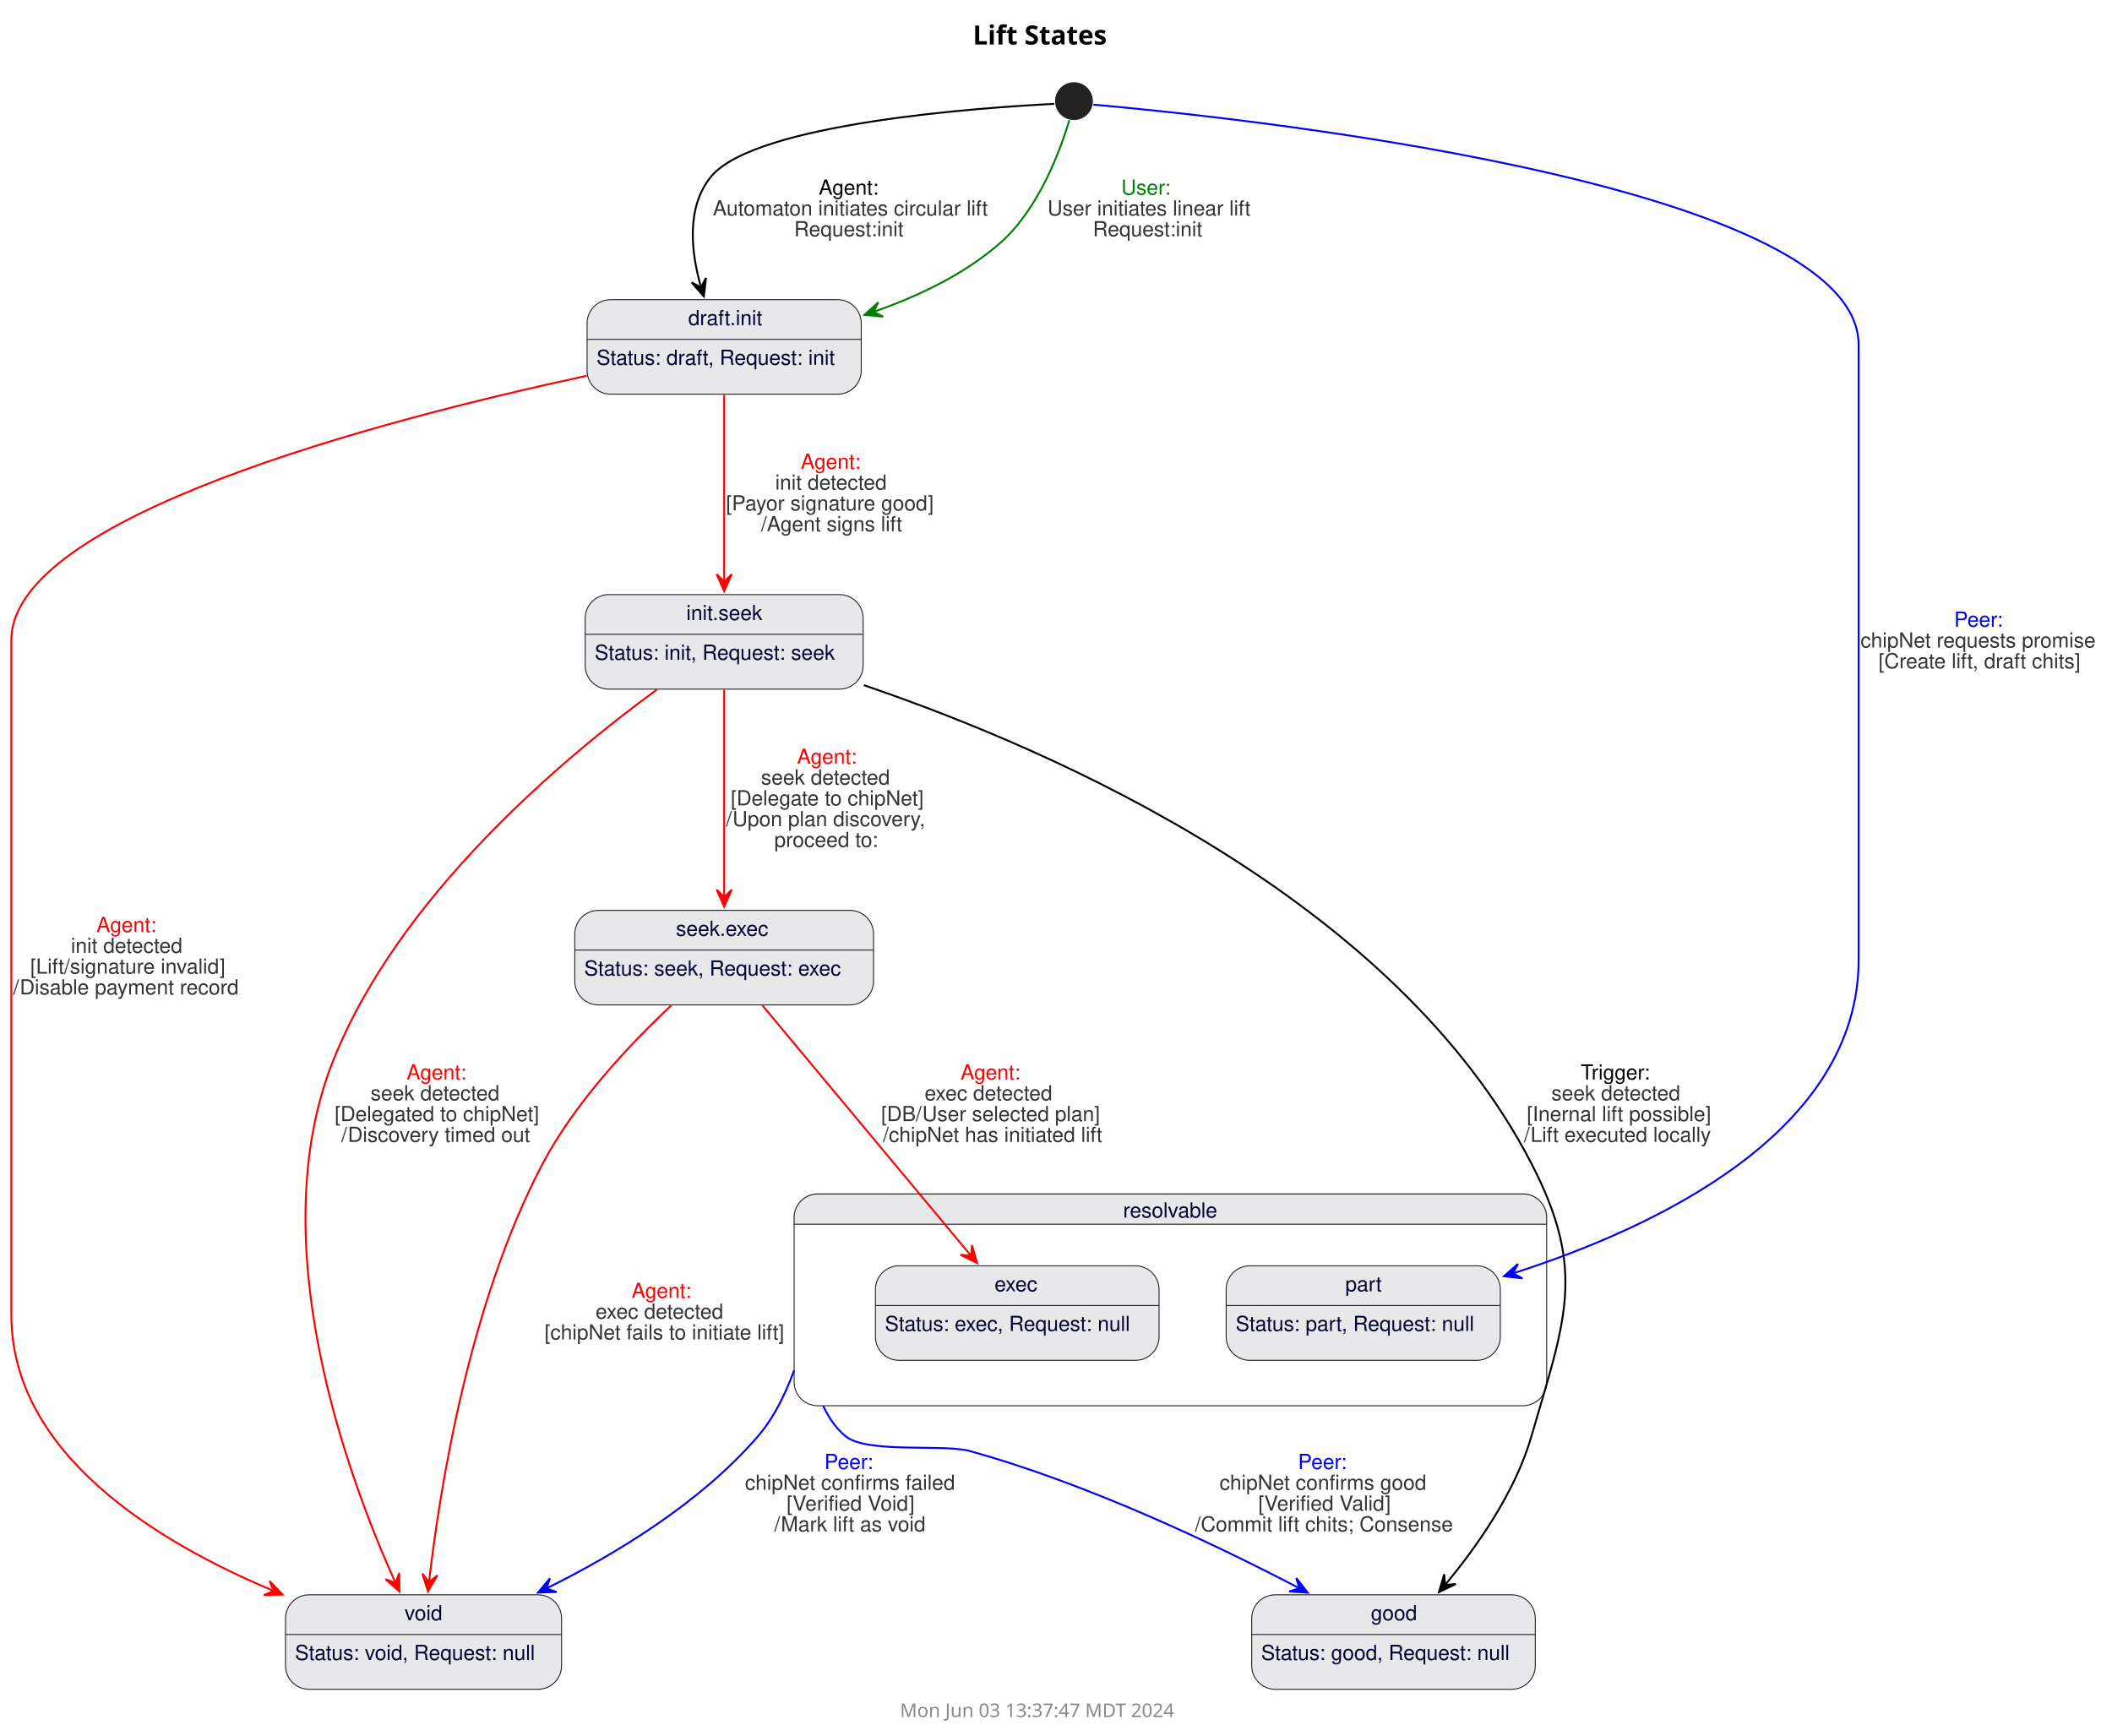
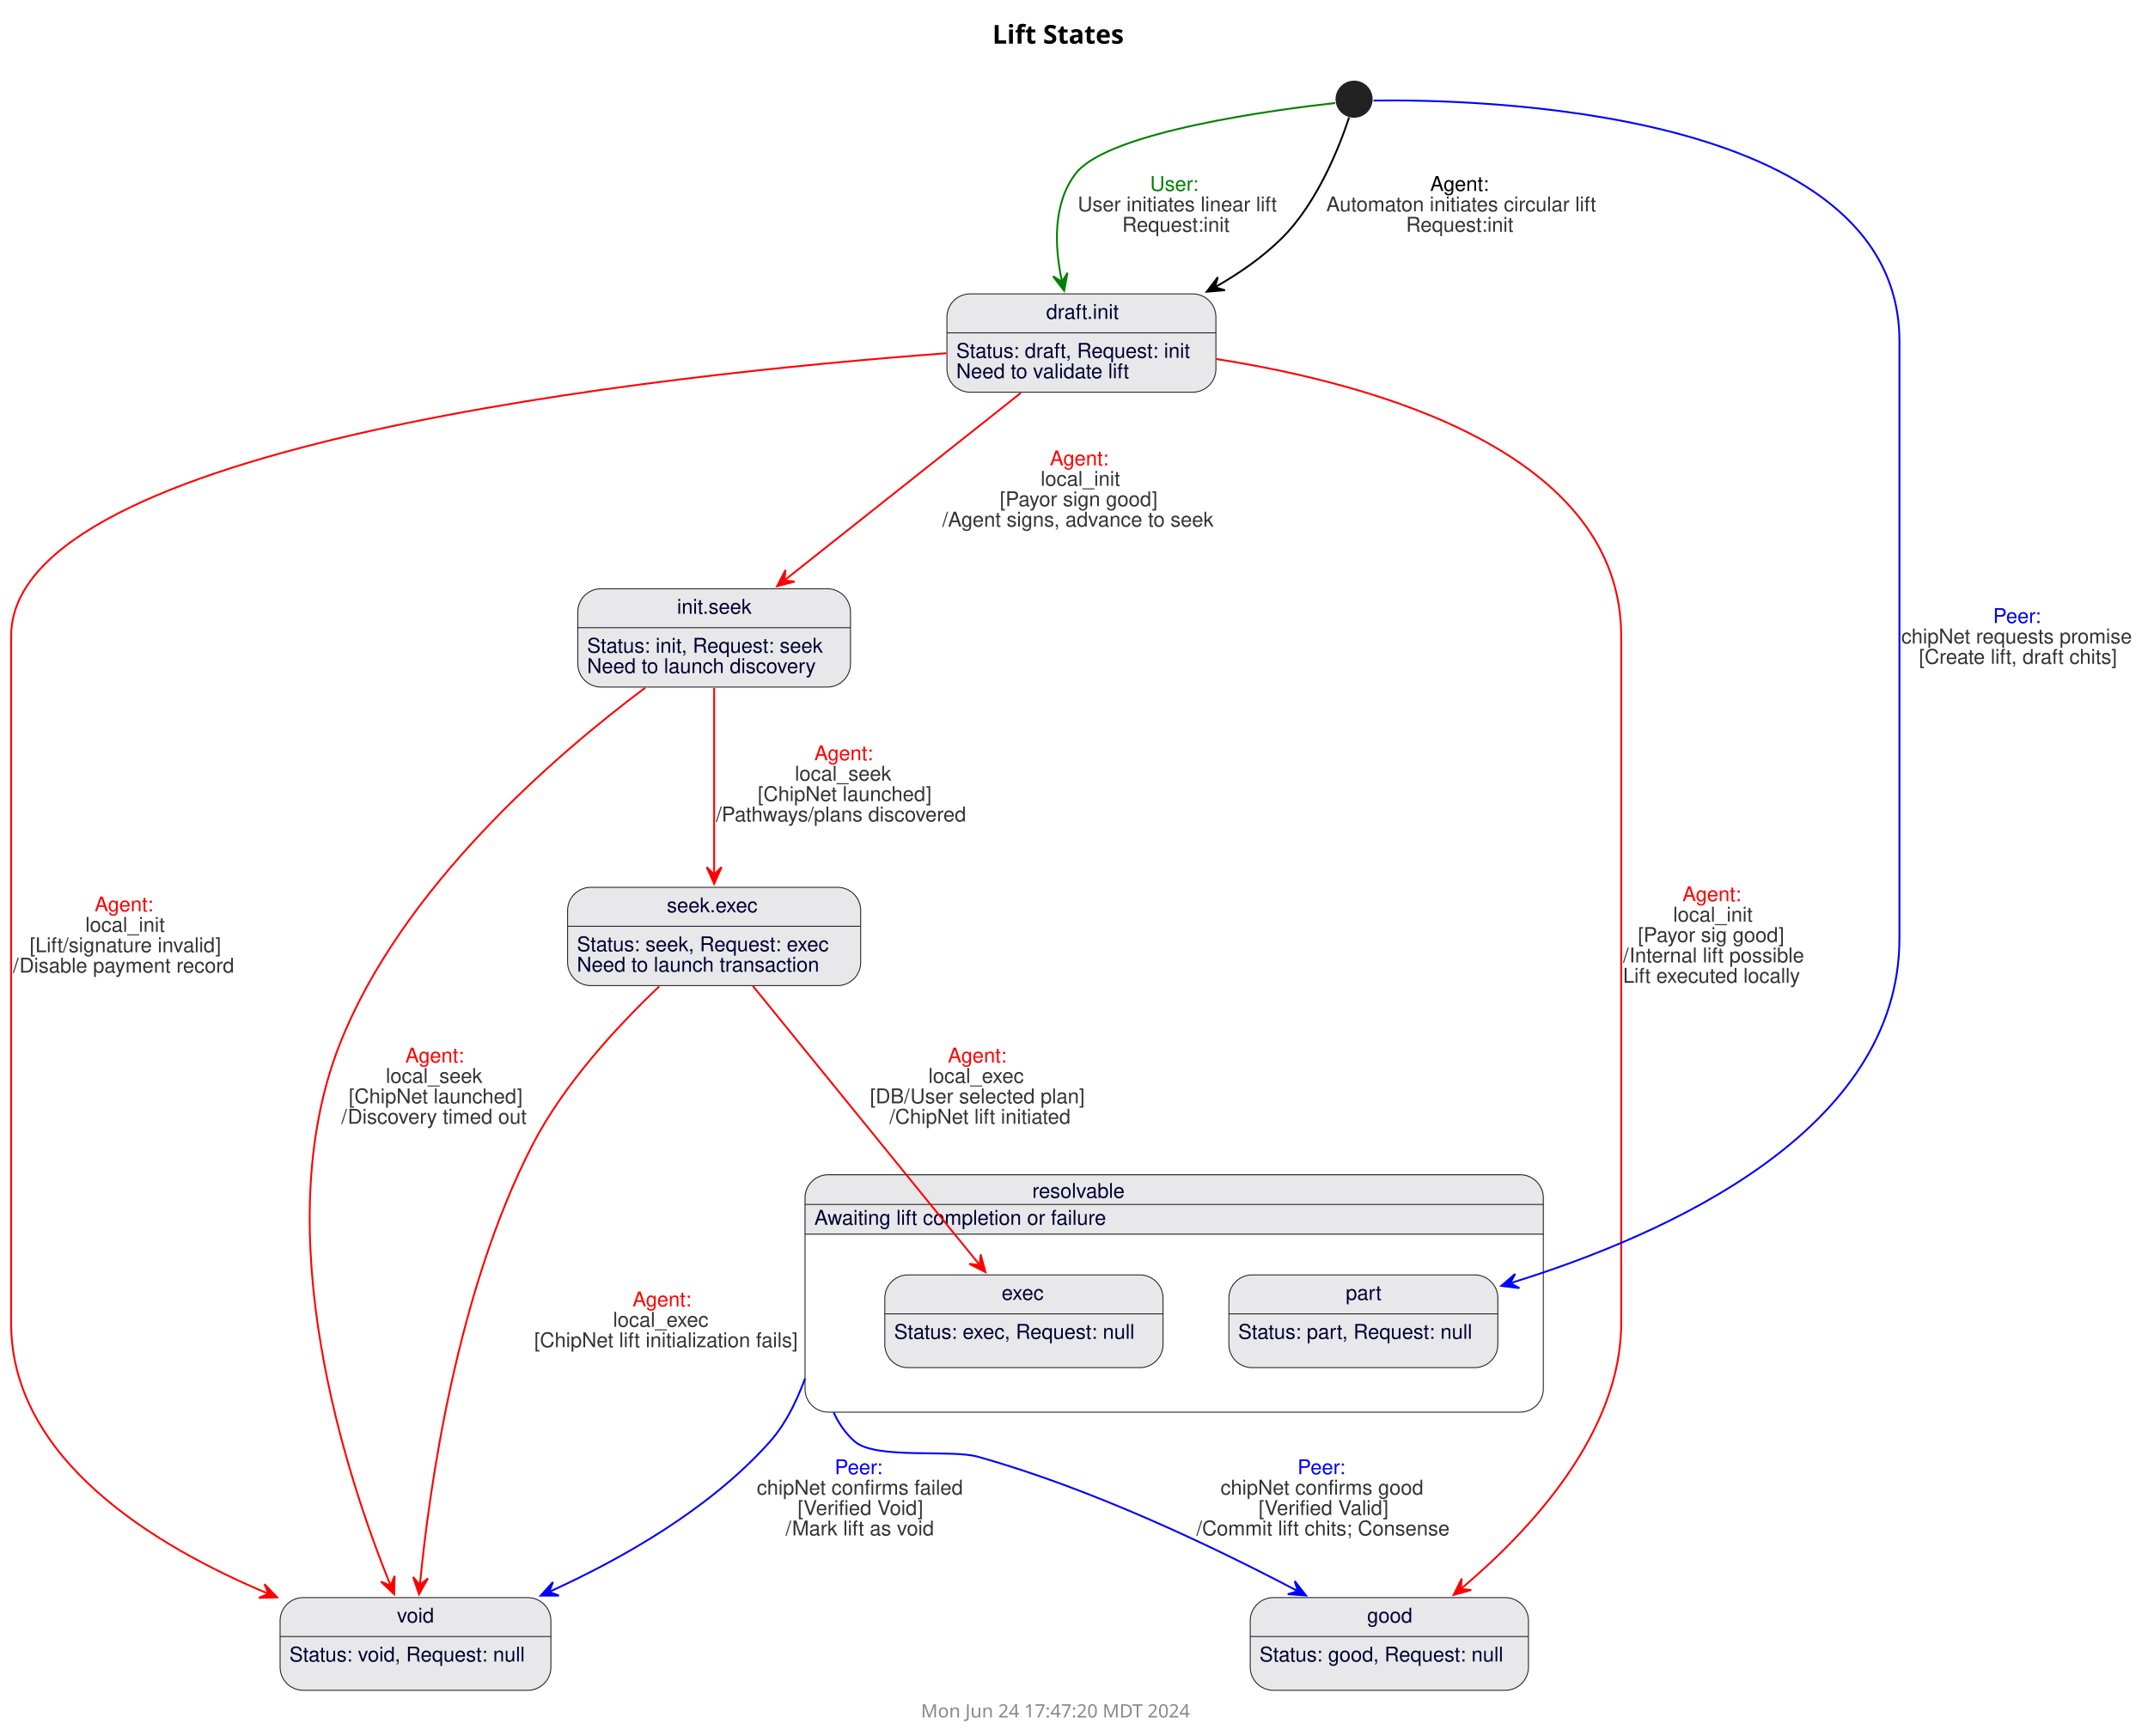
- <svg xmlns="http://www.w3.org/2000/svg" contentStyleType="text/css" height="918px" preserveAspectRatio="none" style="width:1117px;height:918px;background:#FFFFFF;" version="1.1" viewBox="0 0 1117 918" width="1117px" zoomAndPan="magnify">
+ <svg xmlns="http://www.w3.org/2000/svg" contentStyleType="text/css" height="936px" preserveAspectRatio="none" style="width:1158px;height:936px;background:#FFFFFF;" version="1.1" viewBox="0 0 1158 936" width="1158px" zoomAndPan="magnify">
  <defs />
  <g>
-     <text fill="#000000" font-family="sans-serif" font-size="14" font-weight="bold" lengthAdjust="spacing" textLength="74" x="514.5" y="23.535">Lift States</text>
+     <text fill="#000000" font-family="sans-serif" font-size="14" font-weight="bold" lengthAdjust="spacing" textLength="74" x="535" y="23.535">Lift States</text>
    <g id="cluster_resolvable">
-       <path d="M432.5,631.488 L805.5,631.488 A12.5,12.5 0 0 1 818,643.988 L818,647.488 L420,647.488 L420,643.988 A12.5,12.5 0 0 1 432.5,631.488 " fill="#E8E8EA" style="stroke:#E8E8EA;stroke-width:1.0;" />
-       <rect fill="none" height="112" rx="12.5" ry="12.5" style="stroke:#202024;stroke-width:0.5;" width="398" x="420" y="631.488" />
-       <line style="stroke:#202024;stroke-width:0.5;" x1="420" x2="818" y1="647.488" y2="647.488" />
-       <text fill="#000033" font-family="Helvetica" font-size="11" lengthAdjust="spacing" textLength="50" x="594" y="643.958">resolvable</text>
+       <path d="M446.5,633.488 L819.5,633.488 A12.5,12.5 0 0 1 832,645.988 L832,665.488 L434,665.488 L434,645.988 A12.5,12.5 0 0 1 446.5,633.488 " fill="#E8E8EA" style="stroke:#E8E8EA;stroke-width:1.0;" />
+       <rect fill="none" height="128" rx="12.5" ry="12.5" style="stroke:#202024;stroke-width:0.5;" width="398" x="434" y="633.488" />
+       <line style="stroke:#202024;stroke-width:0.5;" x1="434" x2="832" y1="665.488" y2="665.488" />
+       <line style="stroke:#202024;stroke-width:0.5;" x1="434" x2="832" y1="649.488" y2="649.488" />
+       <text fill="#000033" font-family="Helvetica" font-size="11" lengthAdjust="spacing" textLength="50" x="556.5" y="645.958">resolvable</text>
+       <text fill="#000033" font-family="Helvetica" font-size="11" lengthAdjust="spacing" textLength="153" x="439" y="660.458">Awaiting lift completion or failure</text>
    </g>
    <g id="resolvable.exec">
-       <rect fill="#E8E8EA" height="50" rx="12.5" ry="12.5" style="stroke:#202024;stroke-width:0.5;" width="150" x="463" y="669.488" />
-       <line style="stroke:#202024;stroke-width:0.5;" x1="463" x2="613" y1="690.488" y2="690.488" />
-       <text fill="#000033" font-family="Helvetica" font-size="11" lengthAdjust="spacing" textLength="24" x="526" y="682.958">exec</text>
-       <text fill="#000033" font-family="Helvetica" font-size="11" lengthAdjust="spacing" textLength="130" x="468" y="703.958">Status: exec, Request: null</text>
+       <rect fill="#E8E8EA" height="50" rx="12.5" ry="12.5" style="stroke:#202024;stroke-width:0.5;" width="150" x="477" y="687.488" />
+       <line style="stroke:#202024;stroke-width:0.5;" x1="477" x2="627" y1="708.488" y2="708.488" />
+       <text fill="#000033" font-family="Helvetica" font-size="11" lengthAdjust="spacing" textLength="24" x="540" y="700.958">exec</text>
+       <text fill="#000033" font-family="Helvetica" font-size="11" lengthAdjust="spacing" textLength="130" x="482" y="721.958">Status: exec, Request: null</text>
    </g>
    <g id="resolvable.part">
-       <rect fill="#E8E8EA" height="50" rx="12.5" ry="12.5" style="stroke:#202024;stroke-width:0.5;" width="145" x="648.5" y="669.488" />
-       <line style="stroke:#202024;stroke-width:0.5;" x1="648.5" x2="793.5" y1="690.488" y2="690.488" />
-       <text fill="#000033" font-family="Helvetica" font-size="11" lengthAdjust="spacing" textLength="19" x="711.5" y="682.958">part</text>
-       <text fill="#000033" font-family="Helvetica" font-size="11" lengthAdjust="spacing" textLength="125" x="653.5" y="703.958">Status: part, Request: null</text>
+       <rect fill="#E8E8EA" height="50" rx="12.5" ry="12.5" style="stroke:#202024;stroke-width:0.5;" width="145" x="662.5" y="687.488" />
+       <line style="stroke:#202024;stroke-width:0.5;" x1="662.5" x2="807.5" y1="708.488" y2="708.488" />
+       <text fill="#000033" font-family="Helvetica" font-size="11" lengthAdjust="spacing" textLength="19" x="725.5" y="700.958">part</text>
+       <text fill="#000033" font-family="Helvetica" font-size="11" lengthAdjust="spacing" textLength="125" x="667.5" y="721.958">Status: part, Request: null</text>
    </g>
    <g id="draftInit">
-       <rect fill="#E8E8EA" height="50" rx="12.5" ry="12.5" style="stroke:#202024;stroke-width:0.5;" width="145" x="310.5" y="158.488" />
-       <line style="stroke:#202024;stroke-width:0.5;" x1="310.5" x2="455.5" y1="179.488" y2="179.488" />
-       <text fill="#000033" font-family="Helvetica" font-size="11" lengthAdjust="spacing" textLength="38" x="364" y="171.958">draft.init</text>
-       <text fill="#000033" font-family="Helvetica" font-size="11" lengthAdjust="spacing" textLength="125" x="315.5" y="192.958">Status: draft, Request: init</text>
+       <rect fill="#E8E8EA" height="53" rx="12.5" ry="12.5" style="stroke:#202024;stroke-width:0.5;" width="145" x="510.5" y="158.488" />
+       <line style="stroke:#202024;stroke-width:0.5;" x1="510.5" x2="655.5" y1="179.488" y2="179.488" />
+       <text fill="#000033" font-family="Helvetica" font-size="11" lengthAdjust="spacing" textLength="38" x="564" y="171.958">draft.init</text>
+       <text fill="#000033" font-family="Helvetica" font-size="11" lengthAdjust="spacing" textLength="125" x="515.5" y="192.958">Status: draft, Request: init</text>
+       <text fill="#000033" font-family="Helvetica" font-size="11" lengthAdjust="spacing" textLength="91" x="515.5" y="203.958">Need to validate lift</text>
    </g>
    <g id="initSeek">
-       <rect fill="#E8E8EA" height="50" rx="12.5" ry="12.5" style="stroke:#202024;stroke-width:0.5;" width="147" x="309.5" y="314.488" />
-       <line style="stroke:#202024;stroke-width:0.5;" x1="309.5" x2="456.5" y1="335.488" y2="335.488" />
-       <text fill="#000033" font-family="Helvetica" font-size="11" lengthAdjust="spacing" textLength="40" x="363" y="327.959">init.seek</text>
-       <text fill="#000033" font-family="Helvetica" font-size="11" lengthAdjust="spacing" textLength="127" x="314.5" y="348.959">Status: init, Request: seek</text>
+       <rect fill="#E8E8EA" height="53" rx="12.5" ry="12.5" style="stroke:#202024;stroke-width:0.5;" width="147" x="311.5" y="317.488" />
+       <line style="stroke:#202024;stroke-width:0.5;" x1="311.5" x2="458.5" y1="338.488" y2="338.488" />
+       <text fill="#000033" font-family="Helvetica" font-size="11" lengthAdjust="spacing" textLength="40" x="365" y="330.959">init.seek</text>
+       <text fill="#000033" font-family="Helvetica" font-size="11" lengthAdjust="spacing" textLength="127" x="316.5" y="351.959">Status: init, Request: seek</text>
+       <text fill="#000033" font-family="Helvetica" font-size="11" lengthAdjust="spacing" textLength="124" x="316.5" y="362.959">Need to launch discovery</text>
    </g>
    <g id="seekExec">
-       <rect fill="#E8E8EA" height="50" rx="12.5" ry="12.5" style="stroke:#202024;stroke-width:0.5;" width="158" x="304" y="481.488" />
-       <line style="stroke:#202024;stroke-width:0.5;" x1="304" x2="462" y1="502.488" y2="502.488" />
-       <text fill="#000033" font-family="Helvetica" font-size="11" lengthAdjust="spacing" textLength="51" x="357.5" y="494.959">seek.exec</text>
-       <text fill="#000033" font-family="Helvetica" font-size="11" lengthAdjust="spacing" textLength="138" x="309" y="515.958">Status: seek, Request: exec</text>
+       <rect fill="#E8E8EA" height="53" rx="12.5" ry="12.5" style="stroke:#202024;stroke-width:0.5;" width="158" x="306" y="478.488" />
+       <line style="stroke:#202024;stroke-width:0.5;" x1="306" x2="464" y1="499.488" y2="499.488" />
+       <text fill="#000033" font-family="Helvetica" font-size="11" lengthAdjust="spacing" textLength="51" x="359.5" y="491.959">seek.exec</text>
+       <text fill="#000033" font-family="Helvetica" font-size="11" lengthAdjust="spacing" textLength="138" x="311" y="512.958">Status: seek, Request: exec</text>
+       <text fill="#000033" font-family="Helvetica" font-size="11" lengthAdjust="spacing" textLength="130" x="311" y="523.958">Need to launch transaction</text>
    </g>
    <g id="good">
-       <rect fill="#E8E8EA" height="50" rx="12.5" ry="12.5" style="stroke:#202024;stroke-width:0.5;" width="150" x="662" y="843.488" />
-       <line style="stroke:#202024;stroke-width:0.5;" x1="662" x2="812" y1="864.488" y2="864.488" />
-       <text fill="#000033" font-family="Helvetica" font-size="11" lengthAdjust="spacing" textLength="24" x="725" y="856.958">good</text>
-       <text fill="#000033" font-family="Helvetica" font-size="11" lengthAdjust="spacing" textLength="130" x="667" y="877.958">Status: good, Request: null</text>
+       <rect fill="#E8E8EA" height="50" rx="12.5" ry="12.5" style="stroke:#202024;stroke-width:0.5;" width="150" x="674" y="861.488" />
+       <line style="stroke:#202024;stroke-width:0.5;" x1="674" x2="824" y1="882.488" y2="882.488" />
+       <text fill="#000033" font-family="Helvetica" font-size="11" lengthAdjust="spacing" textLength="24" x="737" y="874.958">good</text>
+       <text fill="#000033" font-family="Helvetica" font-size="11" lengthAdjust="spacing" textLength="130" x="679" y="895.958">Status: good, Request: null</text>
    </g>
    <g id="void">
-       <rect fill="#E8E8EA" height="50" rx="12.5" ry="12.5" style="stroke:#202024;stroke-width:0.5;" width="146" x="151" y="843.488" />
-       <line style="stroke:#202024;stroke-width:0.5;" x1="151" x2="297" y1="864.488" y2="864.488" />
-       <text fill="#000033" font-family="Helvetica" font-size="11" lengthAdjust="spacing" textLength="20" x="214" y="856.958">void</text>
-       <text fill="#000033" font-family="Helvetica" font-size="11" lengthAdjust="spacing" textLength="126" x="156" y="877.958">Status: void, Request: null</text>
+       <rect fill="#E8E8EA" height="50" rx="12.5" ry="12.5" style="stroke:#202024;stroke-width:0.5;" width="146" x="151" y="861.488" />
+       <line style="stroke:#202024;stroke-width:0.5;" x1="151" x2="297" y1="882.488" y2="882.488" />
+       <text fill="#000033" font-family="Helvetica" font-size="11" lengthAdjust="spacing" textLength="20" x="214" y="874.958">void</text>
+       <text fill="#000033" font-family="Helvetica" font-size="11" lengthAdjust="spacing" textLength="126" x="156" y="895.958">Status: void, Request: null</text>
    </g>
-     <ellipse cx="568" cy="53.488" fill="#222222" rx="10" ry="10" style="stroke:none;stroke-width:1.0;" />
+     <ellipse cx="730" cy="53.488" fill="#222222" rx="10" ry="10" style="stroke:none;stroke-width:1.0;" />
    <g id="link_*start_draftInit">
-       <path d="M565.55,63.568 C560.94,79.018 549.53,110.488 529,128.488 C509.99,145.158 485.37,156.858 461.78,164.998 " fill="none" id="*start-to-draftInit" style="stroke:#008000;stroke-width:1.0;" />
-       <polygon fill="#008000" points="457.25,166.508,467.051,167.475,461.996,164.936,464.535,159.881,457.25,166.508" style="stroke:#008000;stroke-width:1.0;" />
-       <text fill="#008000" font-family="Helvetica" font-size="11" lengthAdjust="spacing" textLength="27" x="593" y="102.959">User:</text>
-       <text fill="#333333" font-family="Helvetica" font-size="11" lengthAdjust="spacing" textLength="105" x="554" y="113.959">User initiates linear lift</text>
-       <text fill="#333333" font-family="Helvetica" font-size="11" lengthAdjust="spacing" textLength="57" x="578" y="124.959">Request:init</text>
+       <path d="M719.78,55.548 C688.87,58.988 597.45,70.928 580,93.488 C567.39,109.798 568.49,133.158 572.56,152.058 " fill="none" id="*start-to-draftInit" style="stroke:#008000;stroke-width:1.0;" />
+       <polygon fill="#008000" points="573.69,156.808,575.495,147.126,572.531,151.944,567.713,148.98,573.69,156.808" style="stroke:#008000;stroke-width:1.0;" />
+       <text fill="#008000" font-family="Helvetica" font-size="11" lengthAdjust="spacing" textLength="27" x="620" y="102.959">User:</text>
+       <text fill="#333333" font-family="Helvetica" font-size="11" lengthAdjust="spacing" textLength="105" x="581" y="113.959">User initiates linear lift</text>
+       <text fill="#333333" font-family="Helvetica" font-size="11" lengthAdjust="spacing" textLength="57" x="605" y="124.959">Request:init</text>
    </g>
    <g id="link_*start_draftInit">
-       <path d="M557.62,54.938 C521.07,56.758 399.35,64.908 376,93.488 C362.87,109.558 365.39,133.158 370.78,152.018 " fill="none" id="*start-to-draftInit-1" style="stroke:#000000;stroke-width:1.0;" />
-       <polygon fill="#000000" points="372.25,156.768,373.394,146.986,370.764,151.994,365.755,149.364,372.25,156.768" style="stroke:#000000;stroke-width:1.0;" />
-       <text fill="#000000" font-family="Helvetica" font-size="11" lengthAdjust="spacing" textLength="31" x="433" y="102.959">Agent:</text>
-       <text fill="#333333" font-family="Helvetica" font-size="11" lengthAdjust="spacing" textLength="143" x="377" y="113.959">Automaton initiates circular lift</text>
-       <text fill="#333333" font-family="Helvetica" font-size="11" lengthAdjust="spacing" textLength="57" x="420" y="124.959">Request:init</text>
+       <path d="M727.31,63.308 C722.34,78.378 710.4,109.278 691,128.488 C680.58,138.808 667.84,147.608 654.83,154.968 " fill="none" id="*start-to-draftInit-1" style="stroke:#000000;stroke-width:1.0;" />
+       <polygon fill="#000000" points="650.56,157.308,660.375,156.497,654.946,154.908,656.535,149.479,650.56,157.308" style="stroke:#000000;stroke-width:1.0;" />
+       <text fill="#000000" font-family="Helvetica" font-size="11" lengthAdjust="spacing" textLength="31" x="771" y="102.959">Agent:</text>
+       <text fill="#333333" font-family="Helvetica" font-size="11" lengthAdjust="spacing" textLength="143" x="715" y="113.959">Automaton initiates circular lift</text>
+       <text fill="#333333" font-family="Helvetica" font-size="11" lengthAdjust="spacing" textLength="57" x="758" y="124.959">Request:init</text>
    </g>
    <g id="link_draftInit_void">
-       <path d="M310.31,198.748 C200.76,222.348 6,273.438 6,338.488 C6,338.488 6,338.488 6,695.488 C6,768.578 82.46,815.418 144.82,841.468 " fill="none" id="draftInit-to-void" style="stroke:#FF0000;stroke-width:1.0;" />
-       <polygon fill="#FF0000" points="149.4,843.358,142.593,836.24,144.774,841.46,139.555,843.641,149.4,843.358" style="stroke:#FF0000;stroke-width:1.0;" />
-       <text fill="#FF0000" font-family="Helvetica" font-size="11" lengthAdjust="spacing" textLength="31" x="51" y="492.959">Agent:</text>
-       <text fill="#333333" font-family="Helvetica" font-size="11" lengthAdjust="spacing" textLength="58" x="37.5" y="503.959">init detected</text>
-       <text fill="#333333" font-family="Helvetica" font-size="11" lengthAdjust="spacing" textLength="101" x="16" y="514.958">[Lift/signature invalid]</text>
-       <text fill="#333333" font-family="Helvetica" font-size="11" lengthAdjust="spacing" textLength="119" x="7" y="525.958">/Disable payment record</text>
+       <path d="M510.21,190.488 C355.1,202.068 6,239.628 6,342.988 C6,342.988 6,342.988 6,713.488 C6,786.578 82.46,833.418 144.82,859.468 " fill="none" id="draftInit-to-void" style="stroke:#FF0000;stroke-width:1.0;" />
+       <polygon fill="#FF0000" points="149.4,861.358,142.593,854.24,144.774,859.46,139.555,861.641,149.4,861.358" style="stroke:#FF0000;stroke-width:1.0;" />
+       <text fill="#FF0000" font-family="Helvetica" font-size="11" lengthAdjust="spacing" textLength="31" x="51" y="491.459">Agent:</text>
+       <text fill="#333333" font-family="Helvetica" font-size="11" lengthAdjust="spacing" textLength="41" x="46" y="502.459">local_init</text>
+       <text fill="#333333" font-family="Helvetica" font-size="11" lengthAdjust="spacing" textLength="101" x="16" y="513.458">[Lift/signature invalid]</text>
+       <text fill="#333333" font-family="Helvetica" font-size="11" lengthAdjust="spacing" textLength="119" x="7" y="524.458">/Disable payment record</text>
    </g>
    <g id="link_draftInit_initSeek">
-       <path d="M383,208.888 C383,235.698 383,278.798 383,307.858 " fill="none" id="draftInit-to-initSeek" style="stroke:#FF0000;stroke-width:1.0;" />
-       <polygon fill="#FF0000" points="383,312.688,387,303.688,383,307.688,379,303.688,383,312.688" style="stroke:#FF0000;stroke-width:1.0;" />
-       <text fill="#FF0000" font-family="Helvetica" font-size="11" lengthAdjust="spacing" textLength="31" x="423.5" y="247.958">Agent:</text>
-       <text fill="#333333" font-family="Helvetica" font-size="11" lengthAdjust="spacing" textLength="58" x="410" y="258.959">init detected</text>
-       <text fill="#333333" font-family="Helvetica" font-size="11" lengthAdjust="spacing" textLength="110" x="384" y="269.959">[Payor signature good]</text>
-       <text fill="#333333" font-family="Helvetica" font-size="11" lengthAdjust="spacing" textLength="73" x="402.5" y="280.959">/Agent signs lift</text>
+       <path d="M550.3,211.918 C515.19,239.748 459.49,283.918 422.6,313.178 " fill="none" id="draftInit-to-initSeek" style="stroke:#FF0000;stroke-width:1.0;" />
+       <polygon fill="#FF0000" points="418.93,316.088,428.463,313.615,422.843,312.975,423.482,307.355,418.93,316.088" style="stroke:#FF0000;stroke-width:1.0;" />
+       <text fill="#FF0000" font-family="Helvetica" font-size="11" lengthAdjust="spacing" textLength="31" x="566" y="250.958">Agent:</text>
+       <text fill="#333333" font-family="Helvetica" font-size="11" lengthAdjust="spacing" textLength="41" x="561" y="261.959">local_init</text>
+       <text fill="#333333" font-family="Helvetica" font-size="11" lengthAdjust="spacing" textLength="85" x="539" y="272.959">[Payor sign good]</text>
+       <text fill="#333333" font-family="Helvetica" font-size="11" lengthAdjust="spacing" textLength="147" x="508" y="283.959">/Agent signs, advance to seek</text>
+     </g>
+     <g id="link_draftInit_good">
+       <path d="M655.68,193.598 C741.87,207.108 874,243.968 874,342.988 C874,342.988 874,342.988 874,713.488 C874,773.188 824.11,826.108 787.36,856.988 " fill="none" id="draftInit-to-good" style="stroke:#FF0000;stroke-width:1.0;" />
+       <polygon fill="#FF0000" points="783.66,860.048,793.146,857.401,787.515,856.864,788.052,851.233,783.66,860.048" style="stroke:#FF0000;stroke-width:1.0;" />
+       <text fill="#FF0000" font-family="Helvetica" font-size="11" lengthAdjust="spacing" textLength="31" x="907" y="485.959">Agent:</text>
+       <text fill="#333333" font-family="Helvetica" font-size="11" lengthAdjust="spacing" textLength="41" x="902" y="496.959">local_init</text>
+       <text fill="#333333" font-family="Helvetica" font-size="11" lengthAdjust="spacing" textLength="79" x="883" y="507.959">[Payor sig good]</text>
+       <text fill="#333333" font-family="Helvetica" font-size="11" lengthAdjust="spacing" textLength="95" x="875" y="518.958">/Internal lift possible</text>
+       <text fill="#333333" font-family="Helvetica" font-size="11" lengthAdjust="spacing" textLength="95" x="875" y="529.958">Lift executed locally</text>
    </g>
    <g id="link_initSeek_seekExec">
-       <path d="M383,364.838 C383,393.958 383,442.758 383,474.528 " fill="none" id="initSeek-to-seekExec" style="stroke:#FF0000;stroke-width:1.0;" />
-       <polygon fill="#FF0000" points="383,479.528,387,470.528,383,474.528,379,470.528,383,479.528" style="stroke:#FF0000;stroke-width:1.0;" />
-       <text fill="#FF0000" font-family="Helvetica" font-size="11" lengthAdjust="spacing" textLength="31" x="421.5" y="403.959">Agent:</text>
-       <text fill="#333333" font-family="Helvetica" font-size="11" lengthAdjust="spacing" textLength="69" x="402.5" y="414.959">seek detected</text>
-       <text fill="#333333" font-family="Helvetica" font-size="11" lengthAdjust="spacing" textLength="101" x="386.5" y="425.959">[Delegate to chipNet]</text>
-       <text fill="#333333" font-family="Helvetica" font-size="11" lengthAdjust="spacing" textLength="106" x="384" y="436.959">/Upon plan discovery,</text>
-       <text fill="#333333" font-family="Helvetica" font-size="11" lengthAdjust="spacing" textLength="55" x="409.5" y="447.959">proceed to:</text>
+       <path d="M385,370.888 C385,398.378 385,441.868 385,471.598 " fill="none" id="initSeek-to-seekExec" style="stroke:#FF0000;stroke-width:1.0;" />
+       <polygon fill="#FF0000" points="385,476.588,389,467.588,385,471.588,381,467.588,385,476.588" style="stroke:#FF0000;stroke-width:1.0;" />
+       <text fill="#FF0000" font-family="Helvetica" font-size="11" lengthAdjust="spacing" textLength="31" x="439" y="409.959">Agent:</text>
+       <text fill="#333333" font-family="Helvetica" font-size="11" lengthAdjust="spacing" textLength="52" x="428.5" y="420.959">local_seek</text>
+       <text fill="#333333" font-family="Helvetica" font-size="11" lengthAdjust="spacing" textLength="92" x="408.5" y="431.959">[ChipNet launched]</text>
+       <text fill="#333333" font-family="Helvetica" font-size="11" lengthAdjust="spacing" textLength="137" x="386" y="442.959">/Pathways/plans discovered</text>
    </g>
    <g id="link_initSeek_void">
-       <path d="M347.47,364.688 C298.01,400.798 210.58,473.978 176,561.488 C138.15,657.268 183.8,781.008 209.2,837.258 " fill="none" id="initSeek-to-void" style="stroke:#FF0000;stroke-width:1.0;" />
-       <polygon fill="#FF0000" points="211.26,841.758,211.166,831.91,209.186,837.209,203.887,835.229,211.26,841.758" style="stroke:#FF0000;stroke-width:1.0;" />
-       <text fill="#FF0000" font-family="Helvetica" font-size="11" lengthAdjust="spacing" textLength="31" x="215" y="570.958">Agent:</text>
-       <text fill="#333333" font-family="Helvetica" font-size="11" lengthAdjust="spacing" textLength="69" x="196" y="581.958">seek detected</text>
-       <text fill="#333333" font-family="Helvetica" font-size="11" lengthAdjust="spacing" textLength="107" x="177" y="592.958">[Delegated to chipNet]</text>
-       <text fill="#333333" font-family="Helvetica" font-size="11" lengthAdjust="spacing" textLength="100" x="180.5" y="603.958">/Discovery timed out</text>
-     </g>
-     <g id="link_initSeek_good">
-       <path d="M456.86,362.388 C558.69,397.108 737.81,475.628 810,615.488 C839.35,672.358 827.75,697.998 810,759.488 C801.4,789.278 781.1,818.118 764.08,838.488 " fill="none" id="initSeek-to-good" style="stroke:#000000;stroke-width:1.0;" />
-       <polygon fill="#000000" points="761.04,842.068,769.917,837.802,764.279,838.259,763.822,832.62,761.04,842.068" style="stroke:#000000;stroke-width:1.0;" />
-       <text fill="#000000" font-family="Helvetica" font-size="11" lengthAdjust="spacing" textLength="38" x="836" y="570.958">Trigger:</text>
-       <text fill="#333333" font-family="Helvetica" font-size="11" lengthAdjust="spacing" textLength="69" x="820.5" y="581.958">seek detected</text>
-       <text fill="#333333" font-family="Helvetica" font-size="11" lengthAdjust="spacing" textLength="95" x="807.5" y="592.958">[Inernal lift possible]</text>
-       <text fill="#333333" font-family="Helvetica" font-size="11" lengthAdjust="spacing" textLength="98" x="806" y="603.958">/Lift executed locally</text>
+       <path d="M347.86,370.858 C299.19,407.298 216.14,478.818 183,563.488 C143.28,664.958 186.95,796.848 210.7,855.308 " fill="none" id="initSeek-to-void" style="stroke:#FF0000;stroke-width:1.0;" />
+       <polygon fill="#FF0000" points="212.5,859.668,212.746,849.822,210.584,855.05,205.357,852.888,212.5,859.668" style="stroke:#FF0000;stroke-width:1.0;" />
+       <text fill="#FF0000" font-family="Helvetica" font-size="11" lengthAdjust="spacing" textLength="31" x="218.5" y="572.958">Agent:</text>
+       <text fill="#333333" font-family="Helvetica" font-size="11" lengthAdjust="spacing" textLength="52" x="208" y="583.958">local_seek</text>
+       <text fill="#333333" font-family="Helvetica" font-size="11" lengthAdjust="spacing" textLength="92" x="188" y="594.958">[ChipNet launched]</text>
+       <text fill="#333333" font-family="Helvetica" font-size="11" lengthAdjust="spacing" textLength="100" x="184" y="605.958">/Discovery timed out</text>
    </g>
    <g id="link_seekExec_exec">
-       <path d="M403.26,531.808 C431.69,565.918 483.34,627.898 513.77,664.408 " fill="none" id="seekExec-to-exec" style="stroke:#FF0000;stroke-width:1.0;" />
-       <polygon fill="#FF0000" points="516.76,668.008,514.075,658.533,513.561,664.166,507.927,663.652,516.76,668.008" style="stroke:#FF0000;stroke-width:1.0;" />
-       <text fill="#FF0000" font-family="Helvetica" font-size="11" lengthAdjust="spacing" textLength="31" x="508" y="570.958">Agent:</text>
-       <text fill="#333333" font-family="Helvetica" font-size="11" lengthAdjust="spacing" textLength="69" x="489" y="581.958">exec detected</text>
-       <text fill="#333333" font-family="Helvetica" font-size="11" lengthAdjust="spacing" textLength="115" x="466" y="592.958">[DB/User selected plan]</text>
-       <text fill="#333333" font-family="Helvetica" font-size="11" lengthAdjust="spacing" textLength="113" x="467" y="603.958">/chipNet has initiated lift</text>
+       <path d="M405.81,531.598 C436.98,569.958 495.62,642.118 528.37,682.408 " fill="none" id="seekExec-to-exec" style="stroke:#FF0000;stroke-width:1.0;" />
+       <polygon fill="#FF0000" points="531.27,685.978,528.699,676.471,528.117,682.098,522.49,681.516,531.27,685.978" style="stroke:#FF0000;stroke-width:1.0;" />
+       <text fill="#FF0000" font-family="Helvetica" font-size="11" lengthAdjust="spacing" textLength="31" x="511" y="572.958">Agent:</text>
+       <text fill="#333333" font-family="Helvetica" font-size="11" lengthAdjust="spacing" textLength="52" x="500.5" y="583.958">local_exec</text>
+       <text fill="#333333" font-family="Helvetica" font-size="11" lengthAdjust="spacing" textLength="115" x="469" y="594.958">[DB/User selected plan]</text>
+       <text fill="#333333" font-family="Helvetica" font-size="11" lengthAdjust="spacing" textLength="94" x="479.5" y="605.958">/ChipNet lift initiated</text>
    </g>
    <g id="link_seekExec_void">
-       <path d="M354.97,531.818 C333.32,552.108 304.22,582.878 287,615.488 C248.11,689.148 232.54,787.698 226.89,836.878 " fill="none" id="seekExec-to-void" style="stroke:#FF0000;stroke-width:1.0;" />
-       <polygon fill="#FF0000" points="226.35,841.698,231.33,833.201,226.908,836.73,223.38,832.308,226.35,841.698" style="stroke:#FF0000;stroke-width:1.0;" />
-       <text fill="#FF0000" font-family="Helvetica" font-size="11" lengthAdjust="spacing" textLength="31" x="334" y="686.458">Agent:</text>
-       <text fill="#333333" font-family="Helvetica" font-size="11" lengthAdjust="spacing" textLength="69" x="315" y="697.458">exec detected</text>
-       <text fill="#333333" font-family="Helvetica" font-size="11" lengthAdjust="spacing" textLength="123" x="288" y="708.458">[chipNet fails to initiate lift]</text>
+       <path d="M355.36,531.958 C333.29,552.908 304.12,584.268 287,617.488 C246.05,696.938 231.31,803.318 226.34,854.888 " fill="none" id="seekExec-to-void" style="stroke:#FF0000;stroke-width:1.0;" />
+       <polygon fill="#FF0000" points="225.89,859.698,230.695,851.101,226.346,854.719,222.728,850.371,225.89,859.698" style="stroke:#FF0000;stroke-width:1.0;" />
+       <text fill="#FF0000" font-family="Helvetica" font-size="11" lengthAdjust="spacing" textLength="31" x="341" y="704.458">Agent:</text>
+       <text fill="#333333" font-family="Helvetica" font-size="11" lengthAdjust="spacing" textLength="52" x="330.5" y="715.458">local_exec</text>
+       <text fill="#333333" font-family="Helvetica" font-size="11" lengthAdjust="spacing" textLength="137" x="288" y="726.458">[ChipNet lift initialization fails]</text>
    </g>
    <g id="link_*start_part">
-       <path d="M578.26,55.348 C642.17,60.968 983,95.028 983,182.488 C983,182.488 983,182.488 983,507.488 C983,598.278 877.1,648.808 799.95,673.568 " fill="none" id="*start-to-part" style="stroke:#0000FF;stroke-width:1.0;" />
-       <polygon fill="#0000FF" points="795.43,674.998,805.215,676.115,800.2,673.499,802.816,668.483,795.43,674.998" style="stroke:#0000FF;stroke-width:1.0;" />
-       <text fill="#0000FF" font-family="Helvetica" font-size="11" lengthAdjust="spacing" textLength="26" x="1033.5" y="331.459">Peer:</text>
-       <text fill="#333333" font-family="Helvetica" font-size="11" lengthAdjust="spacing" textLength="125" x="984" y="342.459">chipNet requests promise</text>
-       <text fill="#333333" font-family="Helvetica" font-size="11" lengthAdjust="spacing" textLength="106" x="993.5" y="353.459">[Create lift, draft chits]</text>
+       <path d="M740.46,54.218 C792.84,53.478 1024,57.378 1024,183.988 C1024,183.988 1024,183.988 1024,505.988 C1024,609.398 899.58,665.578 814.02,691.988 " fill="none" id="*start-to-part" style="stroke:#0000FF;stroke-width:1.0;" />
+       <polygon fill="#0000FF" points="809.38,693.398,819.155,694.603,814.163,691.942,816.825,686.95,809.38,693.398" style="stroke:#0000FF;stroke-width:1.0;" />
+       <text fill="#0000FF" font-family="Helvetica" font-size="11" lengthAdjust="spacing" textLength="26" x="1074.5" y="335.959">Peer:</text>
+       <text fill="#333333" font-family="Helvetica" font-size="11" lengthAdjust="spacing" textLength="125" x="1025" y="346.959">chipNet requests promise</text>
+       <text fill="#333333" font-family="Helvetica" font-size="11" lengthAdjust="spacing" textLength="106" x="1034.5" y="357.959">[Create lift, draft chits]</text>
    </g>
    <g id="link_resolvable_good">
-       <path d="M435.422,743.604 C435.469,743.707 435.516,743.809 435.563,743.912 C435.658,744.116 435.755,744.32 435.852,744.524 C436.241,745.337 436.648,746.141 437.075,746.933 C437.928,748.517 438.858,750.053 439.87,751.527 C441.896,754.474 444.255,757.169 447,759.488 C458.29,769.018 498.76,763.548 513,767.488 C575.58,784.828 643.08,816.988 687.44,840.158 " fill="none" id="resolvable-to-good" style="stroke:#0000FF;stroke-width:1.0;" />
-       <polygon fill="#0000FF" points="691.66,842.378,685.566,834.641,687.238,840.045,681.833,841.717,691.66,842.378" style="stroke:#0000FF;stroke-width:1.0;" />
-       <text fill="#0000FF" font-family="Helvetica" font-size="11" lengthAdjust="spacing" textLength="26" x="686.5" y="776.958">Peer:</text>
-       <text fill="#333333" font-family="Helvetica" font-size="11" lengthAdjust="spacing" textLength="109" x="645" y="787.958">chipNet confirms good</text>
-       <text fill="#333333" font-family="Helvetica" font-size="11" lengthAdjust="spacing" textLength="68" x="665.5" y="798.958">[Verified Valid]</text>
-       <text fill="#333333" font-family="Helvetica" font-size="11" lengthAdjust="spacing" textLength="135" x="632" y="809.958">/Commit lift chits; Consense</text>
+       <path d="M449.422,761.604 C449.469,761.707 449.516,761.809 449.563,761.912 C449.658,762.116 449.755,762.32 449.852,762.524 C450.241,763.337 450.648,764.141 451.075,764.933 C451.928,766.517 452.858,768.053 453.87,769.527 C455.896,772.474 458.255,775.169 461,777.488 C472.29,787.018 512.77,781.518 527,785.488 C589.09,802.798 655.97,834.968 699.91,858.148 " fill="none" id="resolvable-to-good" style="stroke:#0000FF;stroke-width:1.0;" />
+       <polygon fill="#0000FF" points="704.08,860.358,698.005,852.606,699.663,858.014,694.255,859.672,704.08,860.358" style="stroke:#0000FF;stroke-width:1.0;" />
+       <text fill="#0000FF" font-family="Helvetica" font-size="11" lengthAdjust="spacing" textLength="26" x="699.5" y="794.958">Peer:</text>
+       <text fill="#333333" font-family="Helvetica" font-size="11" lengthAdjust="spacing" textLength="109" x="658" y="805.958">chipNet confirms good</text>
+       <text fill="#333333" font-family="Helvetica" font-size="11" lengthAdjust="spacing" textLength="68" x="678.5" y="816.958">[Verified Valid]</text>
+       <text fill="#333333" font-family="Helvetica" font-size="11" lengthAdjust="spacing" textLength="135" x="645" y="827.958">/Commit lift chits; Consense</text>
    </g>
    <g id="link_resolvable_void">
-       <path d="M419.945,724.871 C419.337,726.542 418.69,728.239 418.004,729.951 C416.631,733.374 415.097,736.853 413.392,740.285 C409.98,747.148 405.88,753.823 401,759.488 C370.55,794.838 325.55,822.088 288.55,840.358 " fill="none" id="resolvable-to-void" style="stroke:#0000FF;stroke-width:1.0;" />
-       <polygon fill="#0000FF" points="284.51,842.328,294.353,841.994,289.007,840.144,290.858,834.798,284.51,842.328" style="stroke:#0000FF;stroke-width:1.0;" />
-       <text fill="#0000FF" font-family="Helvetica" font-size="11" lengthAdjust="spacing" textLength="26" x="436" y="776.958">Peer:</text>
-       <text fill="#333333" font-family="Helvetica" font-size="11" lengthAdjust="spacing" textLength="110" x="394" y="787.958">chipNet confirms failed</text>
-       <text fill="#333333" font-family="Helvetica" font-size="11" lengthAdjust="spacing" textLength="66" x="416" y="798.958">[Verified Void]</text>
-       <text fill="#333333" font-family="Helvetica" font-size="11" lengthAdjust="spacing" textLength="79" x="409.5" y="809.958">/Mark lift as void</text>
+       <path d="M433.991,743.328 C433.953,743.433 433.915,743.538 433.876,743.643 C433.8,743.853 433.722,744.064 433.644,744.274 C433.488,744.696 433.33,745.119 433.169,745.543 C432.847,746.392 432.514,747.245 432.172,748.101 C430.802,751.527 429.266,755.004 427.55,758.427 C424.12,765.273 419.973,771.906 415,777.488 C382.76,813.678 335.38,840.578 295.88,858.478 " fill="none" id="resolvable-to-void" style="stroke:#0000FF;stroke-width:1.0;" />
+       <polygon fill="#0000FF" points="291.49,860.438,301.339,860.444,296.06,858.41,298.094,853.132,291.49,860.438" style="stroke:#0000FF;stroke-width:1.0;" />
+       <text fill="#0000FF" font-family="Helvetica" font-size="11" lengthAdjust="spacing" textLength="26" x="450" y="794.958">Peer:</text>
+       <text fill="#333333" font-family="Helvetica" font-size="11" lengthAdjust="spacing" textLength="110" x="408" y="805.958">chipNet confirms failed</text>
+       <text fill="#333333" font-family="Helvetica" font-size="11" lengthAdjust="spacing" textLength="66" x="430" y="816.958">[Verified Void]</text>
+       <text fill="#333333" font-family="Helvetica" font-size="11" lengthAdjust="spacing" textLength="79" x="423.5" y="827.958">/Mark lift as void</text>
    </g>
-     <text fill="#888888" font-family="sans-serif" font-size="10" lengthAdjust="spacing" textLength="151" x="476" y="908.156">Mon Jun 03 13:37:47 MDT 2024</text>
+     <text fill="#888888" font-family="sans-serif" font-size="10" lengthAdjust="spacing" textLength="151" x="496.5" y="926.156">Mon Jun 24 17:47:20 MDT 2024</text>
  </g>
</svg>
